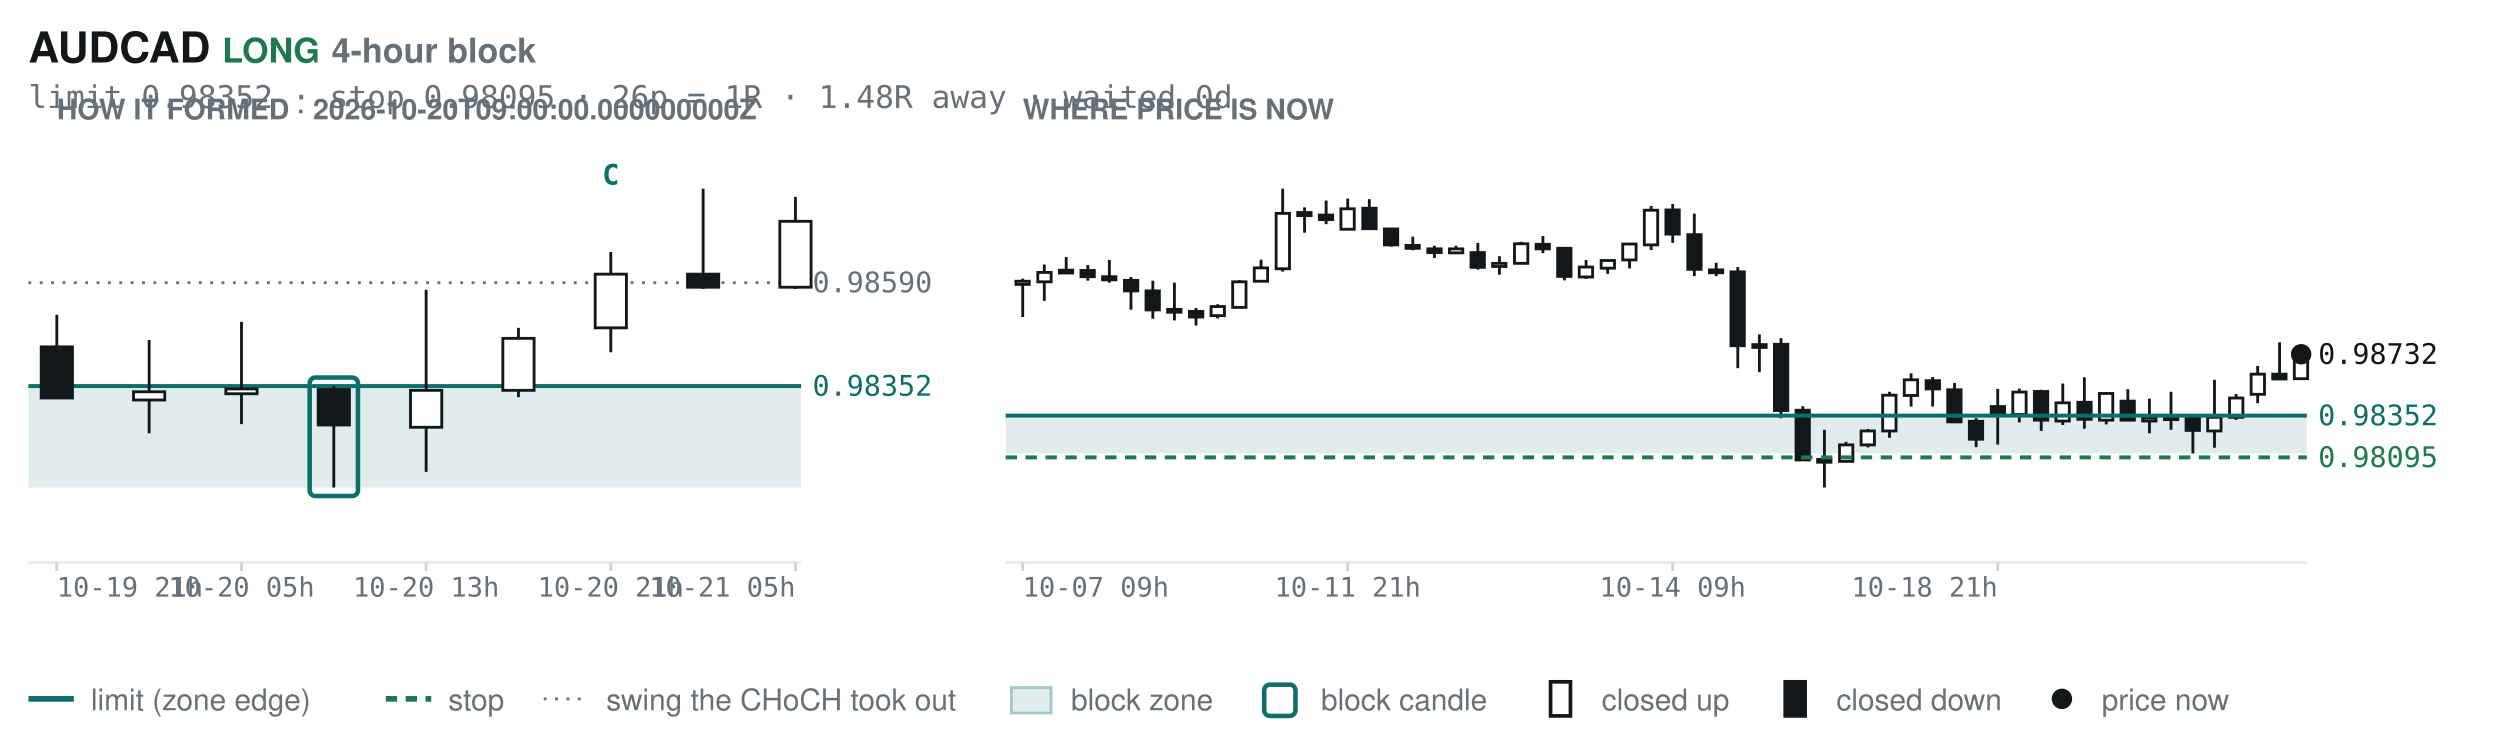
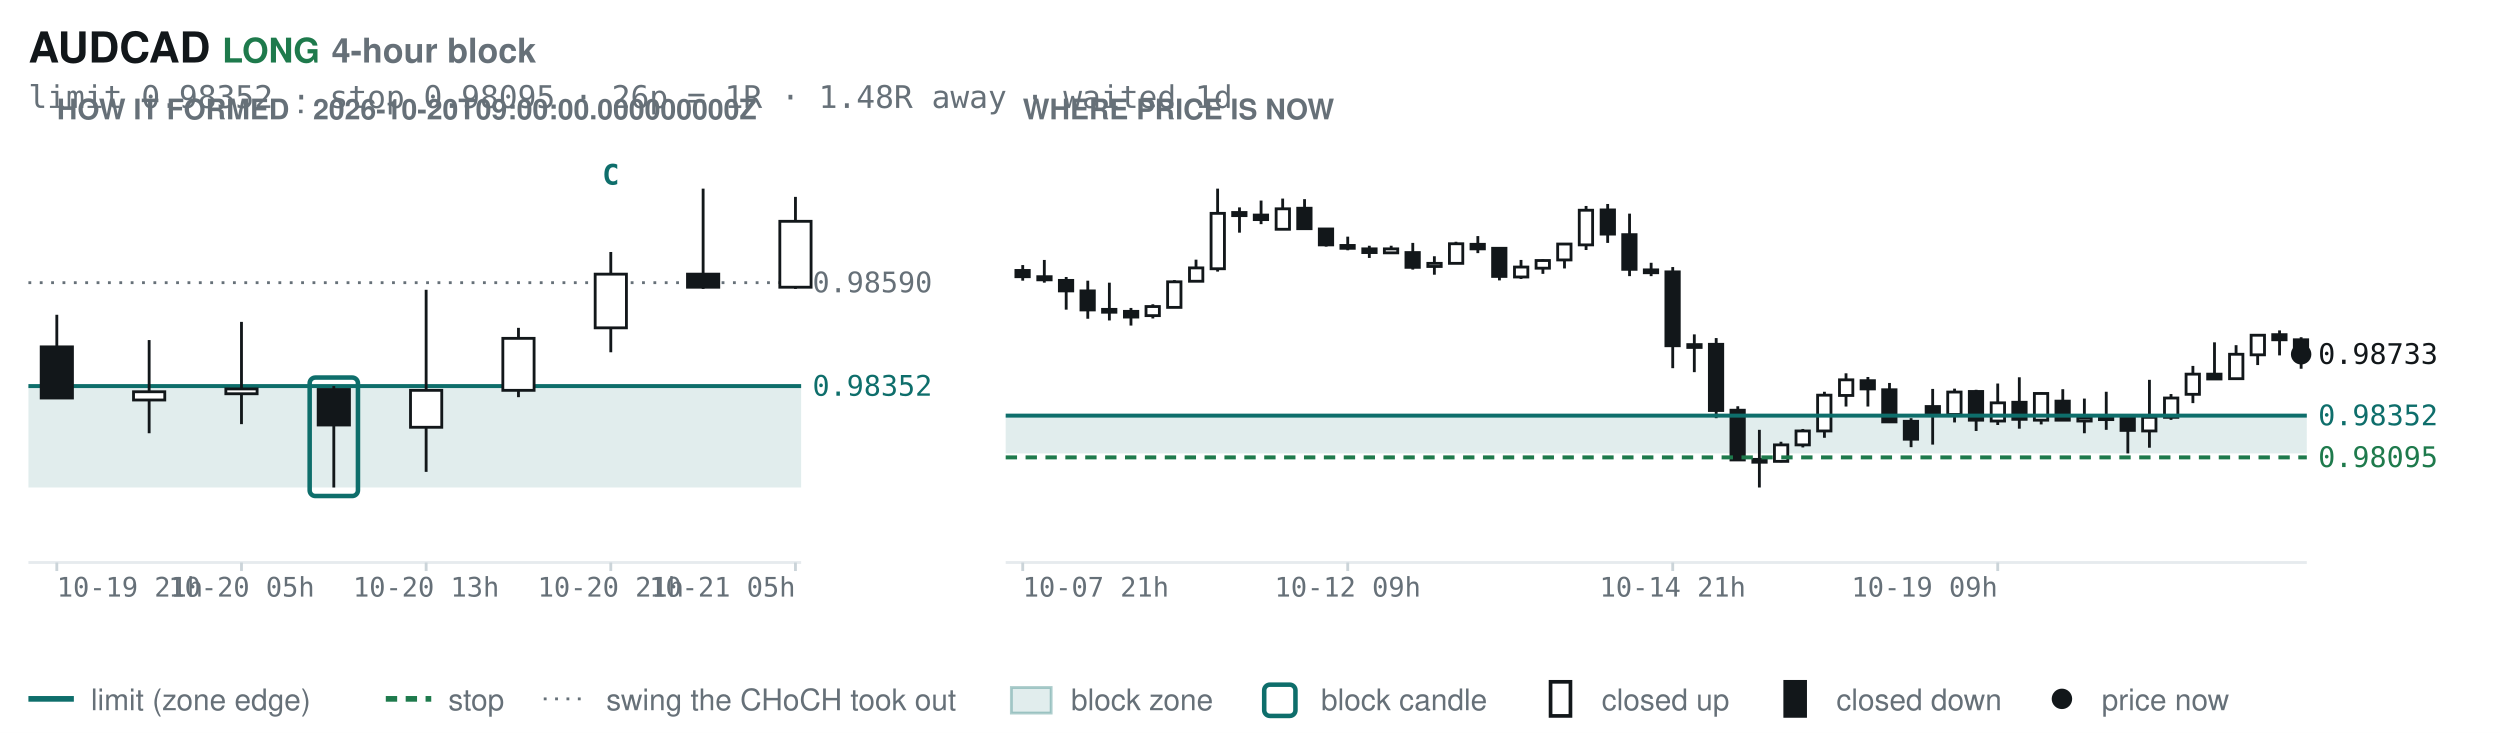
<svg xmlns="http://www.w3.org/2000/svg" viewBox="0 0 880 258" width="880" height="258" role="img" aria-label="AUDCAD long order block: the candles that formed it, and where price is now">
  <rect width="880" height="258" fill="#FFFFFF" />
  <text x="10" y="22" fill="#12171A" font-family="system-ui,-apple-system,Segoe UI,Helvetica,Arial,sans-serif" font-size="15" font-weight="700">AUDCAD <tspan fill="#1E7A4C" font-size="12">LONG</tspan>
    <tspan fill="#667078" font-size="12">4-hour block</tspan>
  </text>
-   <text x="10" y="38" fill="#667078" font-family="ui-monospace,SFMono-Regular,Menlo,Consolas,monospace" font-size="11">limit 0.98352 · stop 0.98095 · 26p = 1R · 1.48R away · waited 0d</text>
+   <text x="10" y="38" fill="#667078" font-family="ui-monospace,SFMono-Regular,Menlo,Consolas,monospace" font-size="11">limit 0.98352 · stop 0.98095 · 26p = 1R · 1.48R away · waited 1d</text>
  <text x="20" y="42" fill="#667078" font-family="system-ui,-apple-system,Segoe UI,Helvetica,Arial,sans-serif" font-size="10" font-weight="600">HOW IT FORMED · 2026-10-20T09:00:00.000000000Z</text>
  <text x="360" y="42" fill="#667078" font-family="system-ui,-apple-system,Segoe UI,Helvetica,Arial,sans-serif" font-size="10" font-weight="600">WHERE PRICE IS NOW</text>
  <rect x="10.0" y="135.9" width="272.0" height="35.7" fill="#0E6E6B1F" />
  <line x1="10.0" y1="99.5" x2="282.0" y2="99.5" stroke="#667078" stroke-width="1" stroke-dasharray="1 3" />
  <line x1="10.0" y1="135.9" x2="282.0" y2="135.9" stroke="#0E6E6B" stroke-width="1.4" />
  <line x1="20.0" y1="110.8" x2="20.0" y2="140.1" stroke="#12171A" stroke-width="1" />
  <rect x="14.5" y="122.1" width="11.0" height="18.0" fill="#12171A" stroke="#12171A" stroke-width="1" />
  <line x1="52.5" y1="119.7" x2="52.5" y2="152.5" stroke="#12171A" stroke-width="1" />
  <rect x="47.0" y="137.9" width="11.0" height="2.9" fill="#FFFFFF" stroke="#12171A" stroke-width="1" />
  <line x1="85.0" y1="113.3" x2="85.0" y2="149.3" stroke="#12171A" stroke-width="1" />
  <rect x="79.5" y="136.9" width="11.0" height="1.7" fill="#FFFFFF" stroke="#12171A" stroke-width="1" />
  <line x1="117.5" y1="135.9" x2="117.5" y2="171.6" stroke="#12171A" stroke-width="1" />
  <rect x="112.0" y="137.1" width="11.0" height="12.5" fill="#12171A" stroke="#12171A" stroke-width="1" />
  <line x1="150.0" y1="102.0" x2="150.0" y2="166.1" stroke="#12171A" stroke-width="1" />
  <rect x="144.5" y="137.4" width="11.0" height="13.0" fill="#FFFFFF" stroke="#12171A" stroke-width="1" />
  <line x1="182.5" y1="115.4" x2="182.5" y2="139.8" stroke="#12171A" stroke-width="1" />
  <rect x="177.0" y="119.1" width="11.0" height="18.3" fill="#FFFFFF" stroke="#12171A" stroke-width="1" />
  <line x1="215.0" y1="88.7" x2="215.0" y2="124.0" stroke="#12171A" stroke-width="1" />
  <rect x="209.5" y="96.5" width="11.0" height="18.9" fill="#FFFFFF" stroke="#12171A" stroke-width="1" />
  <line x1="247.5" y1="66.4" x2="247.5" y2="101.7" stroke="#12171A" stroke-width="1" />
  <rect x="242.0" y="96.5" width="11.0" height="4.6" fill="#12171A" stroke="#12171A" stroke-width="1" />
  <line x1="280.0" y1="69.3" x2="280.0" y2="101.7" stroke="#12171A" stroke-width="1" />
  <rect x="274.5" y="77.9" width="11.0" height="23.2" fill="#FFFFFF" stroke="#12171A" stroke-width="1" />
  <rect x="109.0" y="132.9" width="17.0" height="41.7" fill="none" stroke="#0E6E6B" stroke-width="1.6" rx="2" />
  <text x="215.0" y="65" fill="#0E6E6B" text-anchor="middle" font-family="ui-monospace,SFMono-Regular,Menlo,Consolas,monospace" font-size="10" font-weight="700">C</text>
  <line x1="10.0" y1="198.0" x2="282.0" y2="198.0" stroke="#E6EBEE" stroke-width="1" />
  <line x1="20.0" y1="198.0" x2="20.0" y2="201.0" stroke="#CBD4D9" stroke-width="1" />
  <text x="20.0" y="210.0" fill="#667078" text-anchor="start" font-family="ui-monospace,SFMono-Regular,Menlo,Consolas,monospace" font-size="9.5">10-19 21h</text>
  <line x1="85.0" y1="198.0" x2="85.0" y2="201.0" stroke="#CBD4D9" stroke-width="1" />
  <text x="85.0" y="210.0" fill="#667078" text-anchor="middle" font-family="ui-monospace,SFMono-Regular,Menlo,Consolas,monospace" font-size="9.5">10-20 05h</text>
  <line x1="150.0" y1="198.0" x2="150.0" y2="201.0" stroke="#CBD4D9" stroke-width="1" />
  <text x="150.0" y="210.0" fill="#667078" text-anchor="middle" font-family="ui-monospace,SFMono-Regular,Menlo,Consolas,monospace" font-size="9.5">10-20 13h</text>
  <line x1="215.0" y1="198.0" x2="215.0" y2="201.0" stroke="#CBD4D9" stroke-width="1" />
  <text x="215.0" y="210.0" fill="#667078" text-anchor="middle" font-family="ui-monospace,SFMono-Regular,Menlo,Consolas,monospace" font-size="9.5">10-20 21h</text>
  <line x1="280.0" y1="198.0" x2="280.0" y2="201.0" stroke="#CBD4D9" stroke-width="1" />
  <text x="280.0" y="210.0" fill="#667078" text-anchor="end" font-family="ui-monospace,SFMono-Regular,Menlo,Consolas,monospace" font-size="9.5">10-21 05h</text>
  <text x="286.0" y="139.3" fill="#0E6E6B" font-family="ui-monospace,SFMono-Regular,Menlo,Consolas,monospace" font-size="10">0.98352</text>
  <text x="286.0" y="102.9" fill="#667078" font-family="ui-monospace,SFMono-Regular,Menlo,Consolas,monospace" font-size="10">0.98590</text>
  <rect x="354.0" y="146.3" width="458.0" height="13.3" fill="#0E6E6B1F" />
-   <line x1="360.0" y1="98.1" x2="360.0" y2="111.6" stroke="#12171A" stroke-width="1" />
-   <rect x="357.6" y="99.0" width="4.7" height="1.1" fill="#FFFFFF" stroke="#12171A" stroke-width="1" />
-   <line x1="367.6" y1="93.1" x2="367.6" y2="105.9" stroke="#12171A" stroke-width="1" />
-   <rect x="365.3" y="95.9" width="4.7" height="3.3" fill="#FFFFFF" stroke="#12171A" stroke-width="1" />
-   <line x1="375.3" y1="90.5" x2="375.3" y2="96.4" stroke="#12171A" stroke-width="1" />
-   <rect x="372.9" y="95.1" width="4.7" height="1.0" fill="#FFFFFF" stroke="#12171A" stroke-width="1" />
-   <line x1="382.9" y1="93.3" x2="382.9" y2="98.8" stroke="#12171A" stroke-width="1" />
-   <rect x="380.5" y="95.2" width="4.7" height="2.2" fill="#12171A" stroke="#12171A" stroke-width="1" />
-   <line x1="390.5" y1="91.5" x2="390.5" y2="99.5" stroke="#12171A" stroke-width="1" />
-   <rect x="388.1" y="97.4" width="4.7" height="1.1" fill="#12171A" stroke="#12171A" stroke-width="1" />
-   <line x1="398.1" y1="97.5" x2="398.1" y2="109.0" stroke="#12171A" stroke-width="1" />
-   <rect x="395.8" y="98.7" width="4.7" height="3.7" fill="#12171A" stroke="#12171A" stroke-width="1" />
-   <line x1="405.8" y1="98.8" x2="405.8" y2="112.2" stroke="#12171A" stroke-width="1" />
-   <rect x="403.4" y="102.4" width="4.7" height="6.7" fill="#12171A" stroke="#12171A" stroke-width="1" />
-   <line x1="413.4" y1="99.5" x2="413.4" y2="112.8" stroke="#12171A" stroke-width="1" />
-   <rect x="411.0" y="108.9" width="4.7" height="1.0" fill="#12171A" stroke="#12171A" stroke-width="1" />
-   <line x1="421.0" y1="108.4" x2="421.0" y2="114.6" stroke="#12171A" stroke-width="1" />
-   <rect x="418.7" y="109.6" width="4.7" height="2.0" fill="#12171A" stroke="#12171A" stroke-width="1" />
-   <line x1="428.6" y1="107.1" x2="428.6" y2="112.1" stroke="#12171A" stroke-width="1" />
-   <rect x="426.3" y="107.9" width="4.7" height="3.2" fill="#FFFFFF" stroke="#12171A" stroke-width="1" />
-   <line x1="436.3" y1="98.6" x2="436.3" y2="108.4" stroke="#12171A" stroke-width="1" />
-   <rect x="433.9" y="99.2" width="4.7" height="9.0" fill="#FFFFFF" stroke="#12171A" stroke-width="1" />
-   <line x1="443.9" y1="91.4" x2="443.9" y2="99.0" stroke="#12171A" stroke-width="1" />
-   <rect x="441.5" y="94.3" width="4.7" height="4.7" fill="#FFFFFF" stroke="#12171A" stroke-width="1" />
-   <line x1="451.5" y1="66.4" x2="451.5" y2="95.6" stroke="#12171A" stroke-width="1" />
-   <rect x="449.2" y="75.1" width="4.7" height="19.5" fill="#FFFFFF" stroke="#12171A" stroke-width="1" />
-   <line x1="459.2" y1="73.0" x2="459.2" y2="81.9" stroke="#12171A" stroke-width="1" />
-   <rect x="456.8" y="74.8" width="4.7" height="1.1" fill="#12171A" stroke="#12171A" stroke-width="1" />
-   <line x1="466.8" y1="70.6" x2="466.8" y2="78.9" stroke="#12171A" stroke-width="1" />
-   <rect x="464.4" y="75.7" width="4.7" height="1.6" fill="#12171A" stroke="#12171A" stroke-width="1" />
-   <line x1="474.4" y1="69.9" x2="474.4" y2="80.9" stroke="#12171A" stroke-width="1" />
-   <rect x="472.0" y="73.5" width="4.7" height="7.2" fill="#FFFFFF" stroke="#12171A" stroke-width="1" />
-   <line x1="482.0" y1="70.1" x2="482.0" y2="80.5" stroke="#12171A" stroke-width="1" />
-   <rect x="479.7" y="73.3" width="4.7" height="7.2" fill="#12171A" stroke="#12171A" stroke-width="1" />
-   <line x1="489.7" y1="80.5" x2="489.7" y2="86.8" stroke="#12171A" stroke-width="1" />
-   <rect x="487.3" y="80.6" width="4.7" height="5.6" fill="#12171A" stroke="#12171A" stroke-width="1" />
-   <line x1="497.3" y1="83.3" x2="497.3" y2="88.1" stroke="#12171A" stroke-width="1" />
-   <rect x="494.9" y="86.4" width="4.7" height="1.0" fill="#12171A" stroke="#12171A" stroke-width="1" />
-   <line x1="504.9" y1="86.5" x2="504.9" y2="90.8" stroke="#12171A" stroke-width="1" />
-   <rect x="502.6" y="87.6" width="4.7" height="1.3" fill="#12171A" stroke="#12171A" stroke-width="1" />
-   <line x1="512.5" y1="86.5" x2="512.5" y2="89.3" stroke="#12171A" stroke-width="1" />
-   <rect x="510.2" y="87.6" width="4.7" height="1.4" fill="#FFFFFF" stroke="#12171A" stroke-width="1" />
-   <line x1="520.2" y1="85.5" x2="520.2" y2="94.9" stroke="#12171A" stroke-width="1" />
-   <rect x="517.8" y="88.9" width="4.7" height="5.2" fill="#12171A" stroke="#12171A" stroke-width="1" />
-   <line x1="527.8" y1="90.2" x2="527.8" y2="96.7" stroke="#12171A" stroke-width="1" />
-   <rect x="525.4" y="92.7" width="4.7" height="1.1" fill="#FFFFFF" stroke="#12171A" stroke-width="1" />
-   <line x1="535.4" y1="85.1" x2="535.4" y2="92.7" stroke="#12171A" stroke-width="1" />
-   <rect x="533.1" y="85.8" width="4.7" height="6.9" fill="#FFFFFF" stroke="#12171A" stroke-width="1" />
-   <line x1="543.1" y1="83.1" x2="543.1" y2="89.1" stroke="#12171A" stroke-width="1" />
-   <rect x="540.7" y="86.0" width="4.7" height="1.6" fill="#12171A" stroke="#12171A" stroke-width="1" />
-   <line x1="550.7" y1="87.4" x2="550.7" y2="98.7" stroke="#12171A" stroke-width="1" />
-   <rect x="548.3" y="87.4" width="4.7" height="9.9" fill="#12171A" stroke="#12171A" stroke-width="1" />
-   <line x1="558.3" y1="91.5" x2="558.3" y2="98.2" stroke="#12171A" stroke-width="1" />
-   <rect x="555.9" y="94.0" width="4.7" height="3.5" fill="#FFFFFF" stroke="#12171A" stroke-width="1" />
-   <line x1="565.9" y1="91.3" x2="565.9" y2="96.4" stroke="#12171A" stroke-width="1" />
-   <rect x="563.6" y="91.7" width="4.7" height="2.7" fill="#FFFFFF" stroke="#12171A" stroke-width="1" />
-   <line x1="573.6" y1="85.9" x2="573.6" y2="94.5" stroke="#12171A" stroke-width="1" />
-   <rect x="571.2" y="85.9" width="4.7" height="5.6" fill="#FFFFFF" stroke="#12171A" stroke-width="1" />
-   <line x1="581.2" y1="72.5" x2="581.2" y2="88.0" stroke="#12171A" stroke-width="1" />
-   <rect x="578.8" y="74.0" width="4.7" height="12.2" fill="#FFFFFF" stroke="#12171A" stroke-width="1" />
-   <line x1="588.8" y1="71.8" x2="588.8" y2="85.5" stroke="#12171A" stroke-width="1" />
-   <rect x="586.4" y="73.9" width="4.7" height="8.5" fill="#12171A" stroke="#12171A" stroke-width="1" />
-   <line x1="596.4" y1="75.2" x2="596.4" y2="97.2" stroke="#12171A" stroke-width="1" />
-   <rect x="594.1" y="82.6" width="4.7" height="12.2" fill="#12171A" stroke="#12171A" stroke-width="1" />
-   <line x1="604.1" y1="92.5" x2="604.1" y2="97.2" stroke="#12171A" stroke-width="1" />
-   <rect x="601.7" y="95.0" width="4.7" height="1.0" fill="#FFFFFF" stroke="#12171A" stroke-width="1" />
-   <line x1="611.7" y1="94.0" x2="611.7" y2="129.6" stroke="#12171A" stroke-width="1" />
-   <rect x="609.3" y="95.7" width="4.7" height="26.0" fill="#12171A" stroke="#12171A" stroke-width="1" />
-   <line x1="619.3" y1="117.7" x2="619.3" y2="131.0" stroke="#12171A" stroke-width="1" />
-   <rect x="617.0" y="121.3" width="4.7" height="1.0" fill="#FFFFFF" stroke="#12171A" stroke-width="1" />
-   <line x1="626.9" y1="119.0" x2="626.9" y2="147.2" stroke="#12171A" stroke-width="1" />
-   <rect x="624.6" y="121.2" width="4.7" height="23.3" fill="#12171A" stroke="#12171A" stroke-width="1" />
-   <line x1="634.6" y1="143.0" x2="634.6" y2="161.9" stroke="#12171A" stroke-width="1" />
-   <rect x="632.2" y="144.4" width="4.7" height="17.5" fill="#12171A" stroke="#12171A" stroke-width="1" />
-   <line x1="642.2" y1="151.3" x2="642.2" y2="171.6" stroke="#12171A" stroke-width="1" />
-   <rect x="639.8" y="161.7" width="4.7" height="1.0" fill="#12171A" stroke="#12171A" stroke-width="1" />
-   <line x1="649.8" y1="155.5" x2="649.8" y2="162.7" stroke="#12171A" stroke-width="1" />
-   <rect x="647.5" y="156.6" width="4.7" height="5.8" fill="#FFFFFF" stroke="#12171A" stroke-width="1" />
-   <line x1="657.5" y1="151.0" x2="657.5" y2="157.5" stroke="#12171A" stroke-width="1" />
-   <rect x="655.1" y="151.7" width="4.7" height="4.9" fill="#FFFFFF" stroke="#12171A" stroke-width="1" />
-   <line x1="665.1" y1="137.9" x2="665.1" y2="154.1" stroke="#12171A" stroke-width="1" />
-   <rect x="662.7" y="139.1" width="4.7" height="12.6" fill="#FFFFFF" stroke="#12171A" stroke-width="1" />
-   <line x1="672.7" y1="131.4" x2="672.7" y2="143.1" stroke="#12171A" stroke-width="1" />
-   <rect x="670.3" y="133.7" width="4.7" height="5.5" fill="#FFFFFF" stroke="#12171A" stroke-width="1" />
-   <line x1="680.3" y1="132.7" x2="680.3" y2="143.1" stroke="#12171A" stroke-width="1" />
-   <rect x="678.0" y="134.0" width="4.7" height="2.9" fill="#12171A" stroke="#12171A" stroke-width="1" />
-   <line x1="688.0" y1="134.8" x2="688.0" y2="148.9" stroke="#12171A" stroke-width="1" />
-   <rect x="685.6" y="137.2" width="4.7" height="11.3" fill="#12171A" stroke="#12171A" stroke-width="1" />
-   <line x1="695.6" y1="147.2" x2="695.6" y2="157.4" stroke="#12171A" stroke-width="1" />
-   <rect x="693.2" y="148.3" width="4.7" height="6.3" fill="#12171A" stroke="#12171A" stroke-width="1" />
-   <line x1="703.2" y1="136.9" x2="703.2" y2="156.5" stroke="#12171A" stroke-width="1" />
-   <rect x="700.9" y="143.1" width="4.7" height="2.8" fill="#12171A" stroke="#12171A" stroke-width="1" />
-   <line x1="710.8" y1="136.8" x2="710.8" y2="148.7" stroke="#12171A" stroke-width="1" />
-   <rect x="708.5" y="138.0" width="4.7" height="7.9" fill="#FFFFFF" stroke="#12171A" stroke-width="1" />
-   <line x1="718.5" y1="137.2" x2="718.5" y2="151.7" stroke="#12171A" stroke-width="1" />
-   <rect x="716.1" y="137.8" width="4.7" height="10.1" fill="#12171A" stroke="#12171A" stroke-width="1" />
-   <line x1="726.1" y1="135.0" x2="726.1" y2="149.6" stroke="#12171A" stroke-width="1" />
-   <rect x="723.7" y="141.8" width="4.7" height="6.4" fill="#FFFFFF" stroke="#12171A" stroke-width="1" />
-   <line x1="733.7" y1="132.8" x2="733.7" y2="150.9" stroke="#12171A" stroke-width="1" />
-   <rect x="731.4" y="141.6" width="4.7" height="6.0" fill="#12171A" stroke="#12171A" stroke-width="1" />
-   <line x1="741.4" y1="138.1" x2="741.4" y2="149.4" stroke="#12171A" stroke-width="1" />
-   <rect x="739.0" y="138.5" width="4.7" height="9.4" fill="#FFFFFF" stroke="#12171A" stroke-width="1" />
-   <line x1="749.0" y1="137.0" x2="749.0" y2="147.9" stroke="#12171A" stroke-width="1" />
-   <rect x="746.6" y="141.2" width="4.7" height="6.7" fill="#12171A" stroke="#12171A" stroke-width="1" />
-   <line x1="756.6" y1="140.3" x2="756.6" y2="152.5" stroke="#12171A" stroke-width="1" />
-   <rect x="754.2" y="147.1" width="4.7" height="1.1" fill="#FFFFFF" stroke="#12171A" stroke-width="1" />
-   <line x1="764.2" y1="137.9" x2="764.2" y2="151.3" stroke="#12171A" stroke-width="1" />
-   <rect x="761.9" y="146.7" width="4.7" height="1.0" fill="#FFFFFF" stroke="#12171A" stroke-width="1" />
-   <line x1="771.9" y1="146.3" x2="771.9" y2="159.6" stroke="#12171A" stroke-width="1" />
-   <rect x="769.5" y="146.8" width="4.7" height="4.7" fill="#12171A" stroke="#12171A" stroke-width="1" />
-   <line x1="779.5" y1="133.7" x2="779.5" y2="157.6" stroke="#12171A" stroke-width="1" />
-   <rect x="777.1" y="146.9" width="4.7" height="4.8" fill="#FFFFFF" stroke="#12171A" stroke-width="1" />
-   <line x1="787.1" y1="138.7" x2="787.1" y2="147.8" stroke="#12171A" stroke-width="1" />
-   <rect x="784.8" y="140.1" width="4.7" height="6.8" fill="#FFFFFF" stroke="#12171A" stroke-width="1" />
-   <line x1="794.7" y1="128.8" x2="794.7" y2="141.9" stroke="#12171A" stroke-width="1" />
-   <rect x="792.4" y="131.7" width="4.7" height="7.1" fill="#FFFFFF" stroke="#12171A" stroke-width="1" />
-   <line x1="802.4" y1="120.5" x2="802.4" y2="133.6" stroke="#12171A" stroke-width="1" />
-   <rect x="800.0" y="131.7" width="4.7" height="1.7" fill="#12171A" stroke="#12171A" stroke-width="1" />
-   <line x1="810.0" y1="121.5" x2="810.0" y2="133.6" stroke="#12171A" stroke-width="1" />
-   <rect x="807.6" y="124.7" width="4.7" height="8.6" fill="#FFFFFF" stroke="#12171A" stroke-width="1" />
+   <line x1="360.0" y1="93.3" x2="360.0" y2="98.8" stroke="#12171A" stroke-width="1" />
+   <rect x="357.6" y="95.2" width="4.7" height="2.2" fill="#12171A" stroke="#12171A" stroke-width="1" />
+   <line x1="367.6" y1="91.5" x2="367.6" y2="99.5" stroke="#12171A" stroke-width="1" />
+   <rect x="365.3" y="97.4" width="4.7" height="1.1" fill="#12171A" stroke="#12171A" stroke-width="1" />
+   <line x1="375.3" y1="97.5" x2="375.3" y2="109.0" stroke="#12171A" stroke-width="1" />
+   <rect x="372.9" y="98.7" width="4.7" height="3.7" fill="#12171A" stroke="#12171A" stroke-width="1" />
+   <line x1="382.9" y1="98.8" x2="382.9" y2="112.2" stroke="#12171A" stroke-width="1" />
+   <rect x="380.5" y="102.4" width="4.7" height="6.7" fill="#12171A" stroke="#12171A" stroke-width="1" />
+   <line x1="390.5" y1="99.5" x2="390.5" y2="112.8" stroke="#12171A" stroke-width="1" />
+   <rect x="388.1" y="108.9" width="4.7" height="1.0" fill="#12171A" stroke="#12171A" stroke-width="1" />
+   <line x1="398.1" y1="108.4" x2="398.1" y2="114.6" stroke="#12171A" stroke-width="1" />
+   <rect x="395.8" y="109.6" width="4.7" height="2.0" fill="#12171A" stroke="#12171A" stroke-width="1" />
+   <line x1="405.8" y1="107.1" x2="405.8" y2="112.1" stroke="#12171A" stroke-width="1" />
+   <rect x="403.4" y="107.9" width="4.7" height="3.2" fill="#FFFFFF" stroke="#12171A" stroke-width="1" />
+   <line x1="413.4" y1="98.6" x2="413.4" y2="108.4" stroke="#12171A" stroke-width="1" />
+   <rect x="411.0" y="99.2" width="4.7" height="9.0" fill="#FFFFFF" stroke="#12171A" stroke-width="1" />
+   <line x1="421.0" y1="91.4" x2="421.0" y2="99.0" stroke="#12171A" stroke-width="1" />
+   <rect x="418.7" y="94.3" width="4.7" height="4.7" fill="#FFFFFF" stroke="#12171A" stroke-width="1" />
+   <line x1="428.6" y1="66.4" x2="428.6" y2="95.6" stroke="#12171A" stroke-width="1" />
+   <rect x="426.3" y="75.1" width="4.7" height="19.5" fill="#FFFFFF" stroke="#12171A" stroke-width="1" />
+   <line x1="436.3" y1="73.0" x2="436.3" y2="81.9" stroke="#12171A" stroke-width="1" />
+   <rect x="433.9" y="74.8" width="4.7" height="1.1" fill="#12171A" stroke="#12171A" stroke-width="1" />
+   <line x1="443.9" y1="70.6" x2="443.9" y2="78.9" stroke="#12171A" stroke-width="1" />
+   <rect x="441.5" y="75.7" width="4.7" height="1.6" fill="#12171A" stroke="#12171A" stroke-width="1" />
+   <line x1="451.5" y1="69.9" x2="451.5" y2="80.9" stroke="#12171A" stroke-width="1" />
+   <rect x="449.2" y="73.5" width="4.7" height="7.2" fill="#FFFFFF" stroke="#12171A" stroke-width="1" />
+   <line x1="459.2" y1="70.1" x2="459.2" y2="80.5" stroke="#12171A" stroke-width="1" />
+   <rect x="456.8" y="73.3" width="4.7" height="7.2" fill="#12171A" stroke="#12171A" stroke-width="1" />
+   <line x1="466.8" y1="80.5" x2="466.8" y2="86.8" stroke="#12171A" stroke-width="1" />
+   <rect x="464.4" y="80.6" width="4.7" height="5.6" fill="#12171A" stroke="#12171A" stroke-width="1" />
+   <line x1="474.4" y1="83.3" x2="474.4" y2="88.1" stroke="#12171A" stroke-width="1" />
+   <rect x="472.0" y="86.4" width="4.7" height="1.0" fill="#12171A" stroke="#12171A" stroke-width="1" />
+   <line x1="482.0" y1="86.5" x2="482.0" y2="90.8" stroke="#12171A" stroke-width="1" />
+   <rect x="479.7" y="87.6" width="4.7" height="1.3" fill="#12171A" stroke="#12171A" stroke-width="1" />
+   <line x1="489.7" y1="86.5" x2="489.7" y2="89.3" stroke="#12171A" stroke-width="1" />
+   <rect x="487.3" y="87.6" width="4.7" height="1.4" fill="#FFFFFF" stroke="#12171A" stroke-width="1" />
+   <line x1="497.3" y1="85.5" x2="497.3" y2="94.9" stroke="#12171A" stroke-width="1" />
+   <rect x="494.9" y="88.9" width="4.7" height="5.2" fill="#12171A" stroke="#12171A" stroke-width="1" />
+   <line x1="504.9" y1="90.2" x2="504.9" y2="96.7" stroke="#12171A" stroke-width="1" />
+   <rect x="502.6" y="92.7" width="4.7" height="1.1" fill="#FFFFFF" stroke="#12171A" stroke-width="1" />
+   <line x1="512.5" y1="85.1" x2="512.5" y2="92.7" stroke="#12171A" stroke-width="1" />
+   <rect x="510.2" y="85.8" width="4.7" height="6.9" fill="#FFFFFF" stroke="#12171A" stroke-width="1" />
+   <line x1="520.2" y1="83.1" x2="520.2" y2="89.1" stroke="#12171A" stroke-width="1" />
+   <rect x="517.8" y="86.0" width="4.7" height="1.6" fill="#12171A" stroke="#12171A" stroke-width="1" />
+   <line x1="527.8" y1="87.4" x2="527.8" y2="98.7" stroke="#12171A" stroke-width="1" />
+   <rect x="525.4" y="87.4" width="4.7" height="9.9" fill="#12171A" stroke="#12171A" stroke-width="1" />
+   <line x1="535.4" y1="91.5" x2="535.4" y2="98.2" stroke="#12171A" stroke-width="1" />
+   <rect x="533.1" y="94.0" width="4.7" height="3.5" fill="#FFFFFF" stroke="#12171A" stroke-width="1" />
+   <line x1="543.1" y1="91.3" x2="543.1" y2="96.4" stroke="#12171A" stroke-width="1" />
+   <rect x="540.7" y="91.7" width="4.7" height="2.7" fill="#FFFFFF" stroke="#12171A" stroke-width="1" />
+   <line x1="550.7" y1="85.9" x2="550.7" y2="94.5" stroke="#12171A" stroke-width="1" />
+   <rect x="548.3" y="85.9" width="4.7" height="5.6" fill="#FFFFFF" stroke="#12171A" stroke-width="1" />
+   <line x1="558.3" y1="72.5" x2="558.3" y2="88.0" stroke="#12171A" stroke-width="1" />
+   <rect x="555.9" y="74.0" width="4.7" height="12.2" fill="#FFFFFF" stroke="#12171A" stroke-width="1" />
+   <line x1="565.9" y1="71.8" x2="565.9" y2="85.5" stroke="#12171A" stroke-width="1" />
+   <rect x="563.6" y="73.9" width="4.7" height="8.5" fill="#12171A" stroke="#12171A" stroke-width="1" />
+   <line x1="573.6" y1="75.2" x2="573.6" y2="97.2" stroke="#12171A" stroke-width="1" />
+   <rect x="571.2" y="82.6" width="4.7" height="12.2" fill="#12171A" stroke="#12171A" stroke-width="1" />
+   <line x1="581.2" y1="92.5" x2="581.2" y2="97.2" stroke="#12171A" stroke-width="1" />
+   <rect x="578.8" y="95.0" width="4.7" height="1.0" fill="#FFFFFF" stroke="#12171A" stroke-width="1" />
+   <line x1="588.8" y1="94.0" x2="588.8" y2="129.6" stroke="#12171A" stroke-width="1" />
+   <rect x="586.4" y="95.7" width="4.7" height="26.0" fill="#12171A" stroke="#12171A" stroke-width="1" />
+   <line x1="596.4" y1="117.7" x2="596.4" y2="131.0" stroke="#12171A" stroke-width="1" />
+   <rect x="594.1" y="121.3" width="4.7" height="1.0" fill="#FFFFFF" stroke="#12171A" stroke-width="1" />
+   <line x1="604.1" y1="119.0" x2="604.1" y2="147.2" stroke="#12171A" stroke-width="1" />
+   <rect x="601.7" y="121.2" width="4.7" height="23.3" fill="#12171A" stroke="#12171A" stroke-width="1" />
+   <line x1="611.7" y1="143.0" x2="611.7" y2="161.9" stroke="#12171A" stroke-width="1" />
+   <rect x="609.3" y="144.4" width="4.7" height="17.5" fill="#12171A" stroke="#12171A" stroke-width="1" />
+   <line x1="619.3" y1="151.3" x2="619.3" y2="171.6" stroke="#12171A" stroke-width="1" />
+   <rect x="617.0" y="161.7" width="4.7" height="1.0" fill="#12171A" stroke="#12171A" stroke-width="1" />
+   <line x1="626.9" y1="155.5" x2="626.9" y2="162.7" stroke="#12171A" stroke-width="1" />
+   <rect x="624.6" y="156.6" width="4.7" height="5.8" fill="#FFFFFF" stroke="#12171A" stroke-width="1" />
+   <line x1="634.6" y1="151.0" x2="634.6" y2="157.5" stroke="#12171A" stroke-width="1" />
+   <rect x="632.2" y="151.7" width="4.7" height="4.9" fill="#FFFFFF" stroke="#12171A" stroke-width="1" />
+   <line x1="642.2" y1="137.9" x2="642.2" y2="154.1" stroke="#12171A" stroke-width="1" />
+   <rect x="639.8" y="139.1" width="4.7" height="12.6" fill="#FFFFFF" stroke="#12171A" stroke-width="1" />
+   <line x1="649.8" y1="131.4" x2="649.8" y2="143.1" stroke="#12171A" stroke-width="1" />
+   <rect x="647.5" y="133.7" width="4.7" height="5.5" fill="#FFFFFF" stroke="#12171A" stroke-width="1" />
+   <line x1="657.5" y1="132.7" x2="657.5" y2="143.1" stroke="#12171A" stroke-width="1" />
+   <rect x="655.1" y="134.0" width="4.7" height="2.9" fill="#12171A" stroke="#12171A" stroke-width="1" />
+   <line x1="665.1" y1="134.8" x2="665.1" y2="148.9" stroke="#12171A" stroke-width="1" />
+   <rect x="662.7" y="137.2" width="4.7" height="11.3" fill="#12171A" stroke="#12171A" stroke-width="1" />
+   <line x1="672.7" y1="147.2" x2="672.7" y2="157.4" stroke="#12171A" stroke-width="1" />
+   <rect x="670.3" y="148.3" width="4.7" height="6.3" fill="#12171A" stroke="#12171A" stroke-width="1" />
+   <line x1="680.3" y1="136.9" x2="680.3" y2="156.5" stroke="#12171A" stroke-width="1" />
+   <rect x="678.0" y="143.1" width="4.7" height="2.8" fill="#12171A" stroke="#12171A" stroke-width="1" />
+   <line x1="688.0" y1="136.8" x2="688.0" y2="148.7" stroke="#12171A" stroke-width="1" />
+   <rect x="685.6" y="138.0" width="4.7" height="7.9" fill="#FFFFFF" stroke="#12171A" stroke-width="1" />
+   <line x1="695.6" y1="137.2" x2="695.6" y2="151.7" stroke="#12171A" stroke-width="1" />
+   <rect x="693.2" y="137.8" width="4.7" height="10.1" fill="#12171A" stroke="#12171A" stroke-width="1" />
+   <line x1="703.2" y1="135.0" x2="703.2" y2="149.6" stroke="#12171A" stroke-width="1" />
+   <rect x="700.9" y="141.8" width="4.7" height="6.4" fill="#FFFFFF" stroke="#12171A" stroke-width="1" />
+   <line x1="710.8" y1="132.8" x2="710.8" y2="150.9" stroke="#12171A" stroke-width="1" />
+   <rect x="708.5" y="141.6" width="4.7" height="6.0" fill="#12171A" stroke="#12171A" stroke-width="1" />
+   <line x1="718.5" y1="138.1" x2="718.5" y2="149.4" stroke="#12171A" stroke-width="1" />
+   <rect x="716.1" y="138.5" width="4.7" height="9.4" fill="#FFFFFF" stroke="#12171A" stroke-width="1" />
+   <line x1="726.1" y1="137.0" x2="726.1" y2="147.9" stroke="#12171A" stroke-width="1" />
+   <rect x="723.7" y="141.2" width="4.7" height="6.7" fill="#12171A" stroke="#12171A" stroke-width="1" />
+   <line x1="733.7" y1="140.3" x2="733.7" y2="152.5" stroke="#12171A" stroke-width="1" />
+   <rect x="731.4" y="147.1" width="4.7" height="1.1" fill="#FFFFFF" stroke="#12171A" stroke-width="1" />
+   <line x1="741.4" y1="137.9" x2="741.4" y2="151.3" stroke="#12171A" stroke-width="1" />
+   <rect x="739.0" y="146.7" width="4.7" height="1.0" fill="#FFFFFF" stroke="#12171A" stroke-width="1" />
+   <line x1="749.0" y1="146.3" x2="749.0" y2="159.6" stroke="#12171A" stroke-width="1" />
+   <rect x="746.6" y="146.8" width="4.7" height="4.7" fill="#12171A" stroke="#12171A" stroke-width="1" />
+   <line x1="756.6" y1="133.7" x2="756.6" y2="157.6" stroke="#12171A" stroke-width="1" />
+   <rect x="754.2" y="146.9" width="4.7" height="4.8" fill="#FFFFFF" stroke="#12171A" stroke-width="1" />
+   <line x1="764.2" y1="138.7" x2="764.2" y2="147.8" stroke="#12171A" stroke-width="1" />
+   <rect x="761.9" y="140.1" width="4.7" height="6.8" fill="#FFFFFF" stroke="#12171A" stroke-width="1" />
+   <line x1="771.9" y1="128.8" x2="771.9" y2="141.9" stroke="#12171A" stroke-width="1" />
+   <rect x="769.5" y="131.7" width="4.7" height="7.1" fill="#FFFFFF" stroke="#12171A" stroke-width="1" />
+   <line x1="779.5" y1="120.5" x2="779.5" y2="133.6" stroke="#12171A" stroke-width="1" />
+   <rect x="777.1" y="131.7" width="4.7" height="1.7" fill="#12171A" stroke="#12171A" stroke-width="1" />
+   <line x1="787.1" y1="121.5" x2="787.1" y2="133.6" stroke="#12171A" stroke-width="1" />
+   <rect x="784.8" y="124.7" width="4.7" height="8.6" fill="#FFFFFF" stroke="#12171A" stroke-width="1" />
+   <line x1="794.7" y1="118.0" x2="794.7" y2="128.5" stroke="#12171A" stroke-width="1" />
+   <rect x="792.4" y="118.0" width="4.7" height="6.9" fill="#FFFFFF" stroke="#12171A" stroke-width="1" />
+   <line x1="802.4" y1="116.3" x2="802.4" y2="125.1" stroke="#12171A" stroke-width="1" />
+   <rect x="800.0" y="117.8" width="4.7" height="1.8" fill="#12171A" stroke="#12171A" stroke-width="1" />
+   <line x1="810.0" y1="118.7" x2="810.0" y2="129.8" stroke="#12171A" stroke-width="1" />
+   <rect x="807.6" y="119.6" width="4.7" height="5.1" fill="#12171A" stroke="#12171A" stroke-width="1" />
  <line x1="354.0" y1="146.3" x2="812.0" y2="146.3" stroke="#0E6E6B" stroke-width="1.4" />
  <line x1="354.0" y1="161.0" x2="812.0" y2="161.0" stroke="#1E7A4C" stroke-width="1.4" stroke-dasharray="4 3" />
  <circle cx="810.0" cy="124.7" r="3.6" fill="#12171A" />
  <line x1="354.0" y1="198.0" x2="812.0" y2="198.0" stroke="#E6EBEE" stroke-width="1" />
  <line x1="360.0" y1="198.0" x2="360.0" y2="201.0" stroke="#CBD4D9" stroke-width="1" />
-   <text x="360.0" y="210.0" fill="#667078" text-anchor="start" font-family="ui-monospace,SFMono-Regular,Menlo,Consolas,monospace" font-size="9.5">10-07 09h</text>
+   <text x="360.0" y="210.0" fill="#667078" text-anchor="start" font-family="ui-monospace,SFMono-Regular,Menlo,Consolas,monospace" font-size="9.5">10-07 21h</text>
  <line x1="474.4" y1="198.0" x2="474.4" y2="201.0" stroke="#CBD4D9" stroke-width="1" />
-   <text x="474.4" y="210.0" fill="#667078" text-anchor="middle" font-family="ui-monospace,SFMono-Regular,Menlo,Consolas,monospace" font-size="9.5">10-11 21h</text>
+   <text x="474.4" y="210.0" fill="#667078" text-anchor="middle" font-family="ui-monospace,SFMono-Regular,Menlo,Consolas,monospace" font-size="9.5">10-12 09h</text>
  <line x1="588.8" y1="198.0" x2="588.8" y2="201.0" stroke="#CBD4D9" stroke-width="1" />
-   <text x="588.8" y="210.0" fill="#667078" text-anchor="middle" font-family="ui-monospace,SFMono-Regular,Menlo,Consolas,monospace" font-size="9.5">10-14 09h</text>
+   <text x="588.8" y="210.0" fill="#667078" text-anchor="middle" font-family="ui-monospace,SFMono-Regular,Menlo,Consolas,monospace" font-size="9.5">10-14 21h</text>
  <line x1="703.2" y1="198.0" x2="703.2" y2="201.0" stroke="#CBD4D9" stroke-width="1" />
-   <text x="703.2" y="210.0" fill="#667078" text-anchor="end" font-family="ui-monospace,SFMono-Regular,Menlo,Consolas,monospace" font-size="9.5">10-18 21h</text>
+   <text x="703.2" y="210.0" fill="#667078" text-anchor="end" font-family="ui-monospace,SFMono-Regular,Menlo,Consolas,monospace" font-size="9.5">10-19 09h</text>
  <text x="816.0" y="149.7" fill="#0E6E6B" font-family="ui-monospace,SFMono-Regular,Menlo,Consolas,monospace" font-size="10">0.98352</text>
  <text x="816.0" y="164.4" fill="#1E7A4C" font-family="ui-monospace,SFMono-Regular,Menlo,Consolas,monospace" font-size="10">0.98095</text>
-   <text x="816.0" y="128.1" fill="#12171A" font-family="ui-monospace,SFMono-Regular,Menlo,Consolas,monospace" font-size="10">0.98732</text>
+   <text x="816.0" y="128.1" fill="#12171A" font-family="ui-monospace,SFMono-Regular,Menlo,Consolas,monospace" font-size="10">0.98733</text>
  <g transform="translate(10.0,242)">
    <line x1="0" y1="4" x2="16" y2="4" stroke="#0E6E6B" stroke-width="2" />
    <text x="22" y="8" fill="#667078" font-family="system-ui,-apple-system,Segoe UI,Helvetica,Arial,sans-serif" font-size="10.5">limit (zone edge)</text>
  </g>
  <g transform="translate(135.8,242)">
    <line x1="0" y1="4" x2="16" y2="4" stroke="#1E7A4C" stroke-width="2" stroke-dasharray="4 3" />
    <text x="22" y="8" fill="#667078" font-family="system-ui,-apple-system,Segoe UI,Helvetica,Arial,sans-serif" font-size="10.5">stop</text>
  </g>
  <g transform="translate(191.4,242)">
    <line x1="0" y1="4" x2="16" y2="4" stroke="#667078" stroke-width="1" stroke-dasharray="1 3" />
    <text x="22" y="8" fill="#667078" font-family="system-ui,-apple-system,Segoe UI,Helvetica,Arial,sans-serif" font-size="10.5">swing the CHoCH took out</text>
  </g>
  <g transform="translate(355.0,242)">
    <rect x="1" y="0" width="14" height="9" fill="#0E6E6B1F" stroke="#0E6E6B55" />
    <text x="22" y="8" fill="#667078" font-family="system-ui,-apple-system,Segoe UI,Helvetica,Arial,sans-serif" font-size="10.5">block zone</text>
  </g>
  <g transform="translate(443.0,242)">
    <rect x="2" y="-1" width="11" height="11" fill="none" stroke="#0E6E6B" stroke-width="1.6" rx="2" />
    <text x="22" y="8" fill="#667078" font-family="system-ui,-apple-system,Segoe UI,Helvetica,Arial,sans-serif" font-size="10.5">block candle</text>
  </g>
  <g transform="translate(541.8,242)">
    <rect x="4" y="-2" width="7" height="12" fill="#FFFFFF" stroke="#12171A" stroke-width="1.3" />
    <text x="22" y="8" fill="#667078" font-family="system-ui,-apple-system,Segoe UI,Helvetica,Arial,sans-serif" font-size="10.5">closed up</text>
  </g>
  <g transform="translate(624.4,242)">
    <rect x="4" y="-2" width="7" height="12" fill="#12171A" stroke="#12171A" stroke-width="1.3" />
    <text x="22" y="8" fill="#667078" font-family="system-ui,-apple-system,Segoe UI,Helvetica,Arial,sans-serif" font-size="10.5">closed down</text>
  </g>
  <g transform="translate(717.8,242)">
    <circle cx="8" cy="4" r="3.6" fill="#12171A" />
    <text x="22" y="8" fill="#667078" font-family="system-ui,-apple-system,Segoe UI,Helvetica,Arial,sans-serif" font-size="10.5">price now</text>
  </g>
</svg>
